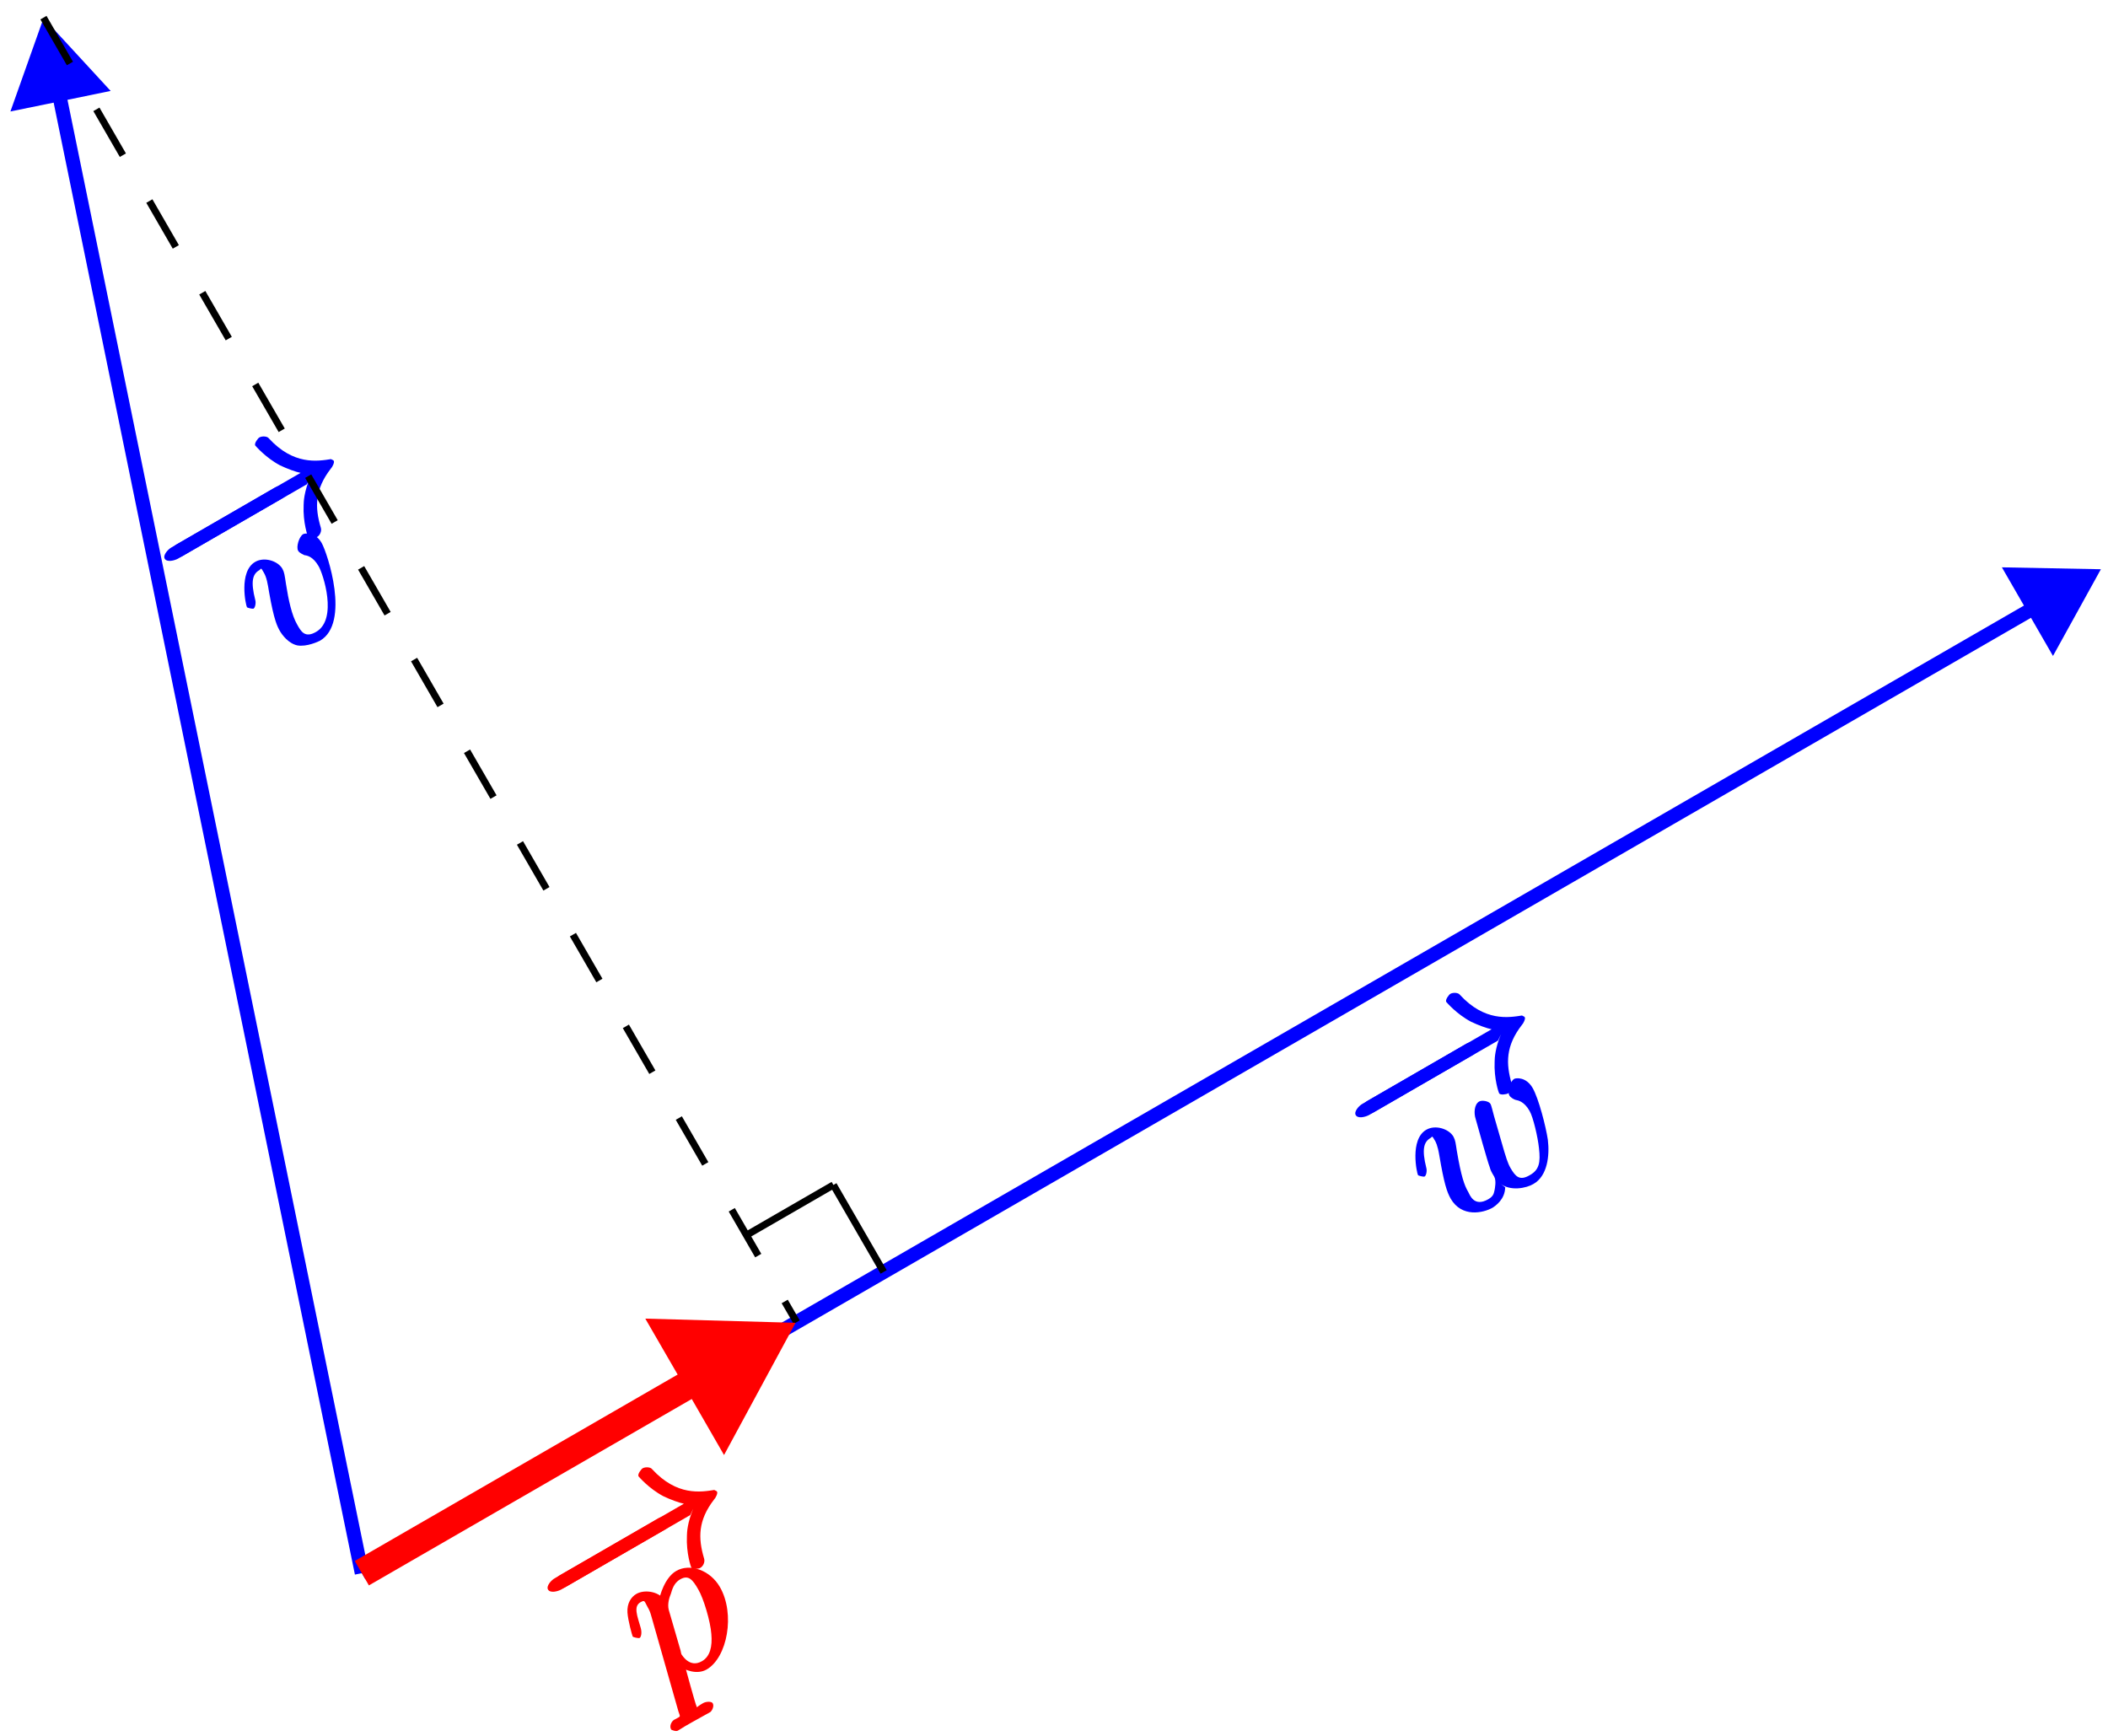
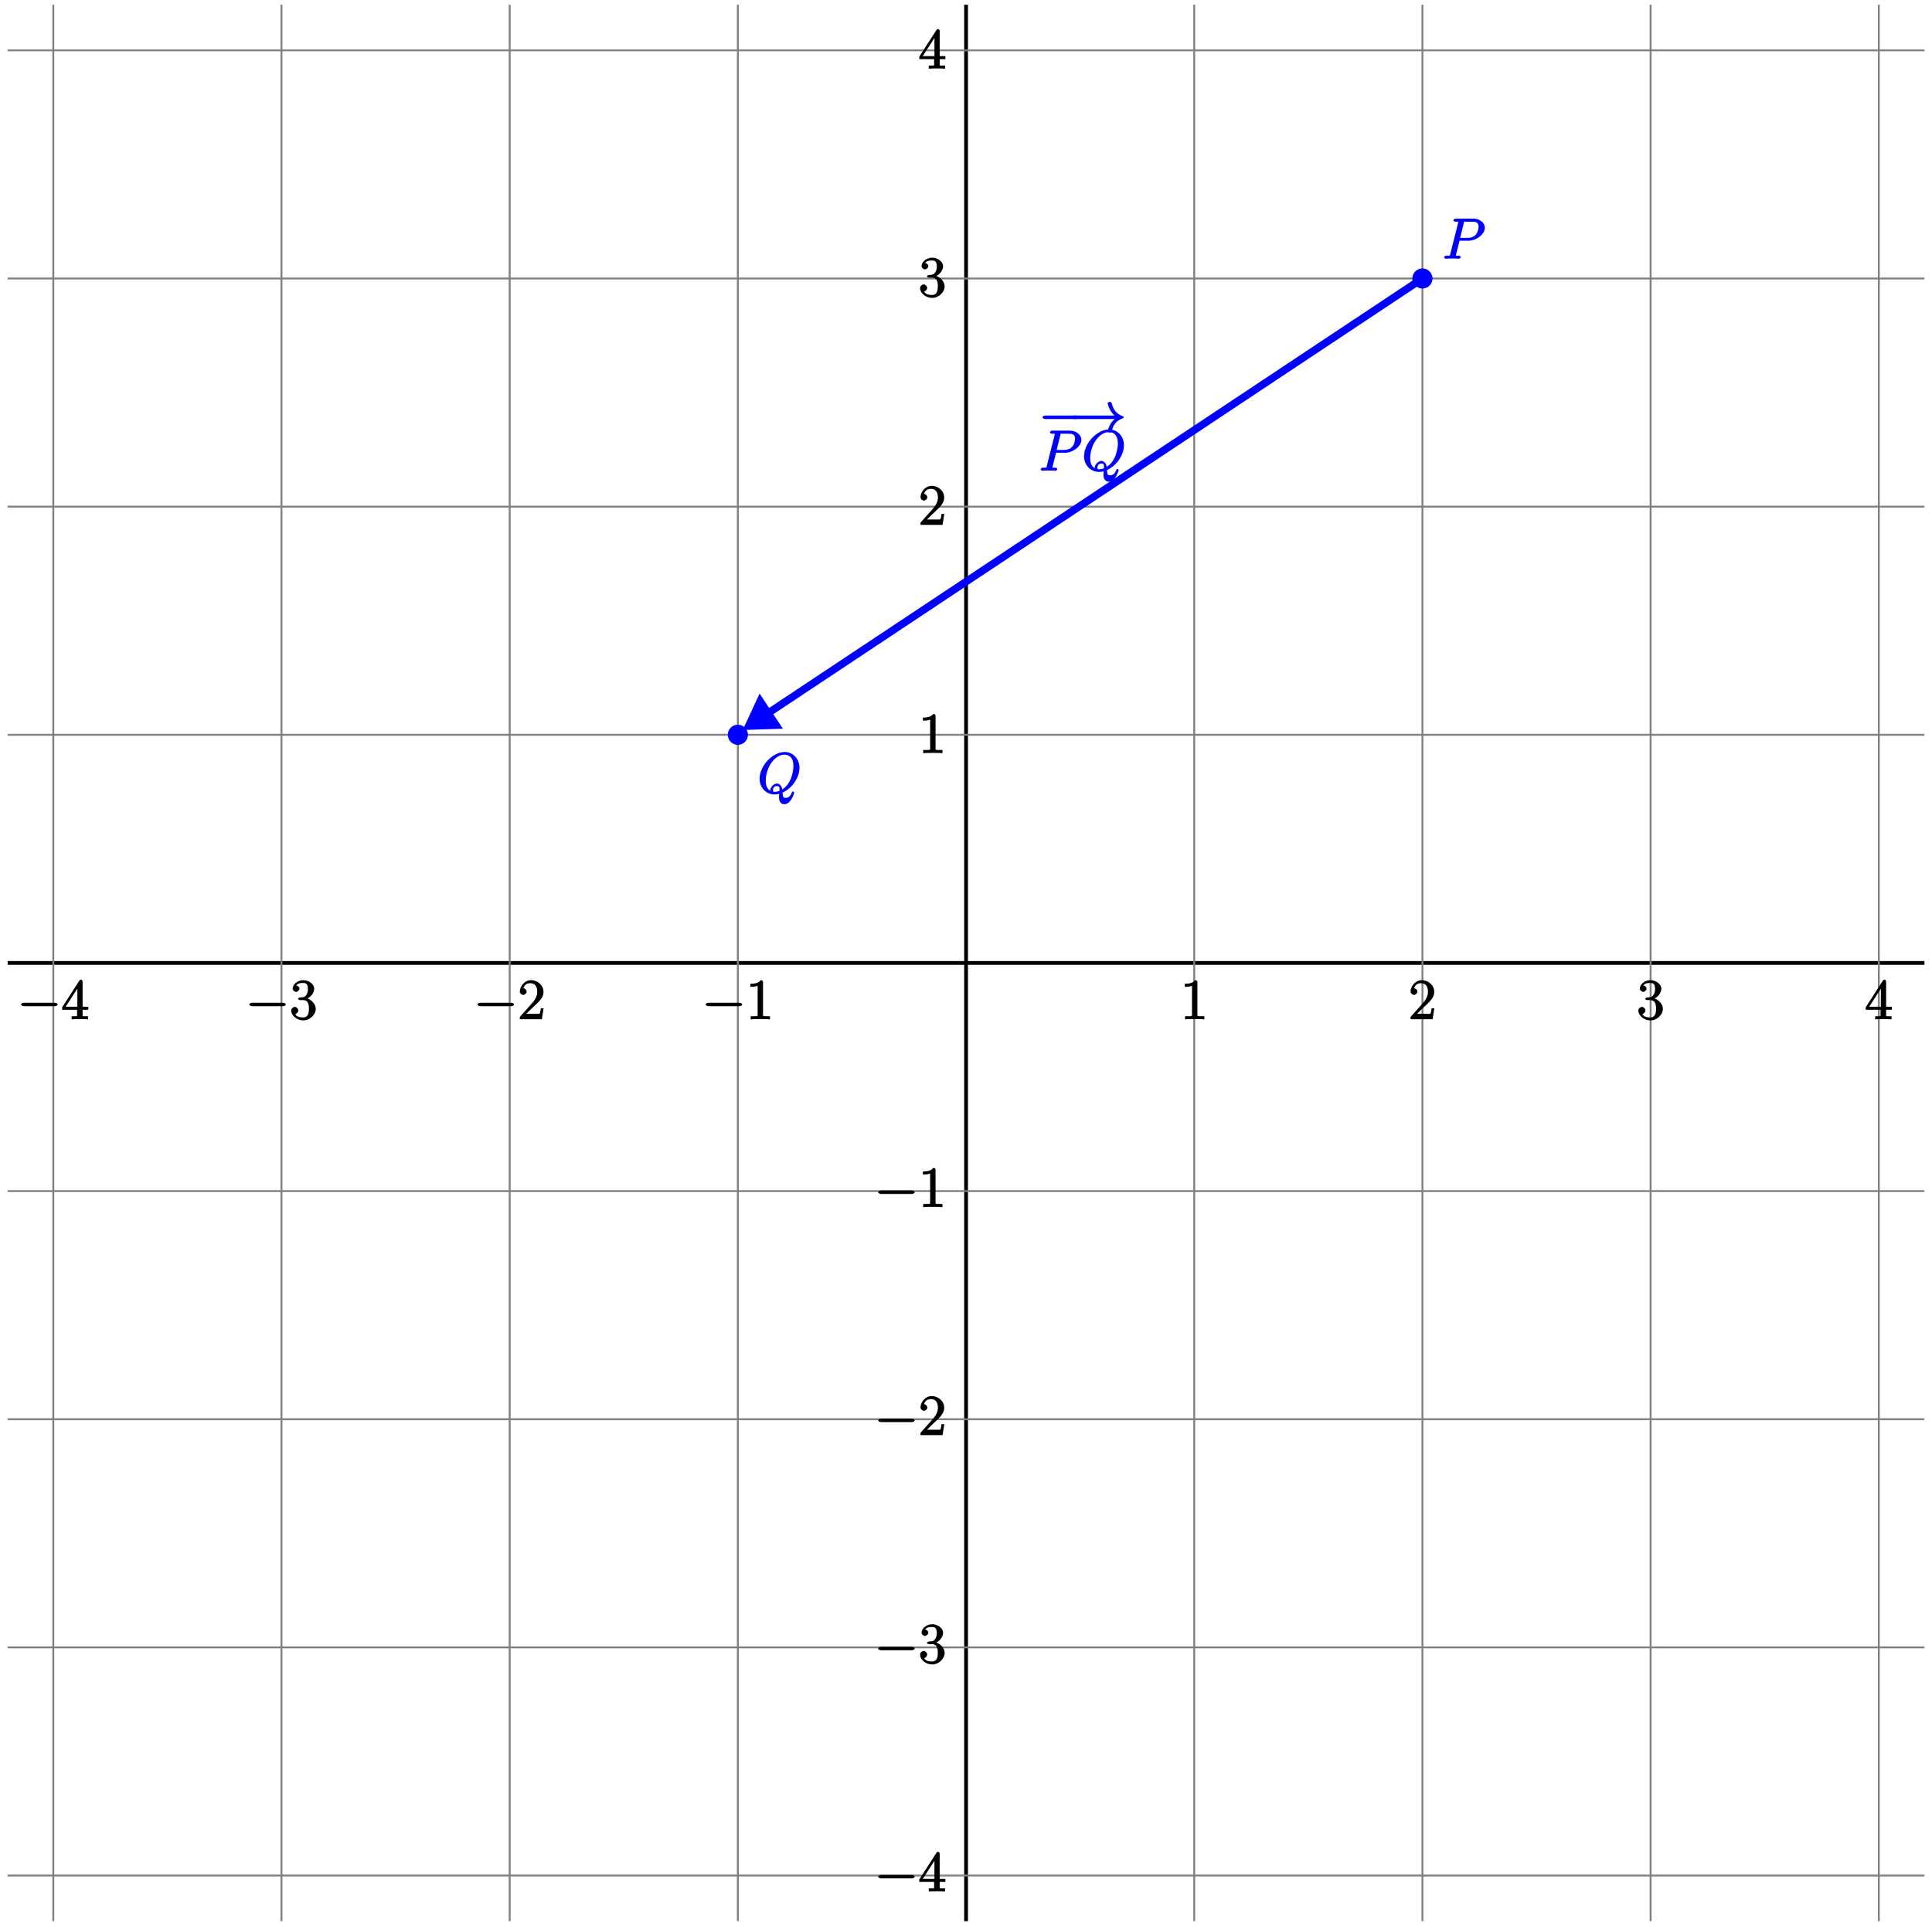
- <svg xmlns="http://www.w3.org/2000/svg" xmlns:xlink="http://www.w3.org/1999/xlink" width="119pt" height="98pt" viewBox="0 0 119 98" version="1.1">
+ <svg xmlns="http://www.w3.org/2000/svg" xmlns:xlink="http://www.w3.org/1999/xlink" width="408pt" height="407pt" viewBox="0 0 408 407" version="1.1">
  <defs>
    <g>
      <symbol overflow="visible" id="glyph0-0">
        <path style="stroke:none;" d="" />
      </symbol>
      <symbol overflow="visible" id="glyph0-1">
-         <path style="stroke:none;" d="M 5.438 -6.312 C 5.625 -6.406 5.906 -6.719 5.781 -6.938 C 5.672 -7.141 5.266 -7.047 5.078 -6.953 L -0.516 -3.719 C -0.688 -3.609 -1 -3.297 -0.891 -3.094 C -0.766 -2.875 -0.328 -2.969 -0.156 -3.078 Z M 5.438 -6.312 " />
+         <path style="stroke:none;" d="M 7.875 -2.75 C 8.078 -2.75 8.484 -2.875 8.484 -3.125 C 8.484 -3.359 8.078 -3.484 7.875 -3.484 L 1.406 -3.484 C 1.203 -3.484 0.781 -3.359 0.781 -3.125 C 0.781 -2.875 1.203 -2.75 1.406 -2.75 Z M 7.875 -2.75 " />
      </symbol>
      <symbol overflow="visible" id="glyph0-2">
-         <path style="stroke:none;" d="M 7.031 -7.484 C 6.703 -6.719 6.672 -6.141 6.672 -5.953 C 6.625 -4.969 6.906 -4.172 6.922 -4.156 C 6.984 -4.031 7.344 -4.094 7.422 -4.141 C 7.594 -4.234 7.703 -4.484 7.641 -4.672 C 7.297 -5.828 7.297 -6.828 8.203 -8 C 8.297 -8.094 8.422 -8.359 8.375 -8.438 C 8.344 -8.516 8.156 -8.531 8.25 -8.547 C 7.453 -8.422 6.109 -8.188 4.703 -9.719 C 4.625 -9.828 4.344 -9.859 4.172 -9.766 C 4.094 -9.719 3.875 -9.438 3.938 -9.312 C 3.953 -9.297 4.516 -8.625 5.344 -8.188 C 5.734 -8 6.25 -7.812 6.5 -7.766 L -0.781 -3.562 C -0.984 -3.453 -1.281 -3.125 -1.172 -2.922 C -1.047 -2.703 -0.625 -2.812 -0.422 -2.922 L 6.859 -7.125 Z M 7.031 -7.484 " />
+         <path style="stroke:none;" d="M 9.828 -2.969 C 9.172 -2.469 8.844 -1.984 8.75 -1.828 C 8.219 -1 8.062 -0.156 8.062 -0.141 C 8.062 0 8.406 0.125 8.5 0.125 C 8.703 0.125 8.906 -0.031 8.953 -0.234 C 9.234 -1.406 9.734 -2.281 11.094 -2.828 C 11.234 -2.875 11.469 -3.031 11.469 -3.125 C 11.469 -3.203 11.328 -3.328 11.422 -3.281 C 10.656 -3.578 9.391 -4.047 8.938 -6.062 C 8.906 -6.203 8.703 -6.375 8.5 -6.375 C 8.406 -6.375 8.062 -6.234 8.062 -6.094 C 8.062 -6.078 8.219 -5.219 8.719 -4.422 C 8.969 -4.062 9.312 -3.641 9.516 -3.484 L 1.094 -3.484 C 0.875 -3.484 0.453 -3.359 0.453 -3.125 C 0.453 -2.875 0.875 -2.75 1.094 -2.75 L 9.516 -2.75 Z M 9.828 -2.969 " />
      </symbol>
      <symbol overflow="visible" id="glyph1-0">
        <path style="stroke:none;" d="" />
      </symbol>
      <symbol overflow="visible" id="glyph1-1">
-         <path style="stroke:none;" d="M 2.578 -6.797 C 2.203 -7.453 1.609 -7.344 1.531 -7.297 C 1.297 -7.156 1.125 -6.562 1.25 -6.359 C 1.312 -6.234 1.547 -6.141 1.609 -6.109 C 1.75 -6.094 2.094 -6.031 2.406 -5.484 C 2.656 -5.062 3.5 -2.5 2.266 -1.781 C 1.625 -1.406 1.406 -1.812 1.188 -2.203 C 0.891 -2.719 0.703 -3.578 0.562 -4.484 C 0.484 -5 0.469 -5.141 0.359 -5.344 C 0.109 -5.781 -0.656 -6.031 -1.172 -5.734 C -2.125 -5.188 -1.703 -3.266 -1.641 -3.172 C -1.625 -3.141 -1.328 -3.062 -1.266 -3.094 C -1.172 -3.156 -1.125 -3.422 -1.172 -3.578 C -1.438 -4.625 -1.328 -5.047 -0.938 -5.266 C -0.844 -5.328 -0.875 -5.469 -0.688 -5.125 C -0.531 -4.859 -0.469 -4.5 -0.391 -4.016 C -0.109 -2.406 0.078 -2.078 0.219 -1.828 C 0.344 -1.609 0.703 -1.125 1.203 -1.016 C 1.734 -0.922 2.391 -1.234 2.484 -1.281 C 4.203 -2.281 2.906 -6.219 2.578 -6.797 Z M 2.578 -6.797 " />
+         <path style="stroke:none;" d="M 4.469 -7.922 C 4.469 -8.156 4.312 -8.359 4.141 -8.359 C 4.047 -8.359 3.891 -8.312 3.797 -8.172 L 0.156 -2.516 L 0.156 -2 L 3.297 -2 L 3.297 -1.047 C 3.297 -0.609 3.438 -0.641 2.562 -0.641 L 2.156 -0.641 L 2.156 0.031 C 2.609 -0.031 3.547 -0.031 3.891 -0.031 C 4.219 -0.031 5.172 -0.031 5.609 0.031 L 5.609 -0.641 L 5.219 -0.641 C 4.344 -0.641 4.469 -0.609 4.469 -1.047 L 4.469 -2 L 5.672 -2 L 5.672 -2.641 L 4.469 -2.641 Z M 3.359 -7 L 3.359 -2.641 L 0.891 -2.641 L 3.641 -6.891 Z M 3.359 -7 " />
      </symbol>
      <symbol overflow="visible" id="glyph1-2">
-         <path style="stroke:none;" d="M 2.969 -2.719 C 3.562 -2.234 4.484 -2.438 4.875 -2.672 C 5.672 -3.125 5.797 -4.281 5.688 -5.172 C 5.578 -5.906 5.172 -7.5 4.828 -8.094 C 4.453 -8.734 3.891 -8.656 3.797 -8.609 C 3.531 -8.453 3.391 -7.875 3.516 -7.672 C 3.578 -7.547 3.797 -7.438 3.859 -7.422 C 4 -7.391 4.344 -7.344 4.656 -6.797 C 4.859 -6.453 5.125 -5.312 5.188 -4.688 C 5.281 -3.891 5.203 -3.469 4.672 -3.172 C 4.094 -2.828 3.859 -3.094 3.578 -3.578 C 3.406 -3.875 3.297 -4.297 3.234 -4.484 L 2.656 -6.484 C 2.594 -6.719 2.484 -7.156 2.453 -7.188 C 2.375 -7.344 1.984 -7.422 1.812 -7.328 C 1.516 -7.156 1.516 -6.641 1.609 -6.359 C 1.734 -5.906 2.297 -3.891 2.406 -3.625 C 2.453 -3.438 2.516 -3.328 2.656 -3.094 C 2.797 -2.859 2.688 -2.391 2.688 -2.359 C 2.641 -2.188 2.656 -2 2.328 -1.812 C 1.516 -1.344 1.281 -2.062 1.188 -2.234 C 0.984 -2.578 0.797 -3.078 0.547 -4.562 C 0.484 -4.969 0.469 -5.141 0.359 -5.344 C 0.109 -5.781 -0.656 -6.031 -1.172 -5.734 C -2.125 -5.188 -1.703 -3.266 -1.641 -3.172 C -1.625 -3.141 -1.328 -3.062 -1.266 -3.094 C -1.172 -3.156 -1.125 -3.422 -1.172 -3.578 C -1.438 -4.641 -1.312 -5.047 -0.938 -5.266 C -0.828 -5.328 -0.875 -5.453 -0.688 -5.125 C -0.656 -5.078 -0.531 -4.859 -0.438 -4.281 C -0.172 -2.719 -0.016 -2.234 0.203 -1.844 C 0.828 -0.766 2.031 -1.031 2.562 -1.328 C 2.734 -1.438 3.266 -1.797 3.281 -2.484 Z M 2.969 -2.719 " />
+         <path style="stroke:none;" d="M 2.203 -4.594 C 2 -4.578 1.781 -4.406 1.781 -4.297 C 1.781 -4.188 2.016 -4.047 2.219 -4.047 L 2.766 -4.047 C 3.797 -4.047 4.078 -3.344 4.078 -2.203 C 4.078 -0.641 3.438 -0.375 2.844 -0.375 C 2.266 -0.375 1.453 -0.484 1.188 -1.094 C 1.328 -1.078 1.828 -1.438 1.828 -1.859 C 1.828 -2.219 1.422 -2.609 1.094 -2.609 C 0.797 -2.609 0.328 -2.281 0.328 -1.828 C 0.328 -0.766 1.547 0.25 2.875 0.25 C 4.297 0.25 5.516 -0.984 5.516 -2.188 C 5.516 -3.281 4.469 -4.297 3.328 -4.5 L 3.328 -4.203 C 4.359 -4.5 5.188 -5.516 5.188 -6.453 C 5.188 -7.406 4.047 -8.25 2.891 -8.25 C 1.703 -8.25 0.641 -7.359 0.641 -6.484 C 0.641 -6.016 1.188 -5.766 1.359 -5.766 C 1.609 -5.766 2.062 -6.094 2.062 -6.453 C 2.062 -6.844 1.609 -7.156 1.344 -7.156 C 1.281 -7.156 1.25 -7.156 1.531 -7.25 C 1.781 -7.703 2.797 -7.656 2.859 -7.656 C 3.25 -7.656 3.859 -7.625 3.859 -6.453 C 3.859 -6.234 3.875 -5.672 3.531 -5.156 C 3.172 -4.625 2.875 -4.641 2.562 -4.625 Z M 2.203 -4.594 " />
      </symbol>
      <symbol overflow="visible" id="glyph1-3">
-         <path style="stroke:none;" d="M 0.984 1.016 C 1.094 1.375 1.156 1.266 0.734 1.5 C 0.609 1.578 0.453 1.844 0.578 2.047 C 0.578 2.062 0.844 2.172 0.953 2.109 C 1.094 2.031 1.219 1.938 1.359 1.859 L 1.797 1.609 C 2.016 1.484 2.562 1.188 2.781 1.062 C 2.844 1.031 3.031 0.75 2.922 0.562 C 2.859 0.453 2.578 0.453 2.391 0.547 C 1.906 0.828 2.062 0.828 2.016 0.75 C 1.938 0.609 1.391 -1.422 1.312 -1.703 L 1.031 -1.547 C 1.328 -1.312 2.031 -1.031 2.578 -1.344 C 3.75 -2.016 4.203 -4.484 3.328 -6 C 2.781 -6.953 1.625 -7.359 0.859 -6.906 C 0.203 -6.531 -0.078 -5.469 -0.109 -5.25 L 0.188 -5.297 C -0.188 -5.781 -0.969 -5.859 -1.391 -5.609 C -1.688 -5.438 -1.922 -5.078 -1.891 -4.562 C -1.859 -4.094 -1.625 -3.266 -1.594 -3.203 C -1.578 -3.172 -1.281 -3.094 -1.203 -3.125 C -1.125 -3.172 -1.062 -3.406 -1.141 -3.688 C -1.344 -4.391 -1.562 -4.906 -1.156 -5.141 C -0.906 -5.281 -0.938 -5.203 -0.766 -4.891 C -0.625 -4.656 -0.594 -4.531 -0.531 -4.312 Z M 0.438 -4.719 C 0.359 -5.047 0.469 -5.406 0.562 -5.625 C 0.625 -5.812 0.703 -6.219 1.094 -6.438 C 1.562 -6.703 1.797 -6.406 2.109 -5.859 C 2.406 -5.359 2.797 -4.047 2.844 -3.344 C 2.906 -2.656 2.781 -2.078 2.312 -1.812 C 1.609 -1.406 1.188 -2.172 1.156 -2.203 C 1.141 -2.234 1.125 -2.328 1.109 -2.406 Z M 0.438 -4.719 " />
+         <path style="stroke:none;" d="M 5.266 -2.312 L 4.859 -2.312 C 4.797 -1.953 4.75 -1.406 4.625 -1.203 C 4.547 -1.094 3.984 -1.141 3.625 -1.141 L 1.406 -1.141 L 1.516 -0.891 C 1.844 -1.156 2.562 -1.922 2.875 -2.219 C 4.703 -3.891 5.422 -4.609 5.422 -5.797 C 5.422 -7.172 4.172 -8.25 2.781 -8.25 C 1.406 -8.25 0.422 -6.906 0.422 -5.875 C 0.422 -5.266 1.109 -5.125 1.141 -5.125 C 1.406 -5.125 1.859 -5.453 1.859 -5.828 C 1.859 -6.172 1.484 -6.547 1.141 -6.547 C 1.047 -6.547 1.016 -6.547 1.203 -6.609 C 1.359 -7.203 1.859 -7.609 2.625 -7.609 C 3.641 -7.609 4.094 -6.891 4.094 -5.797 C 4.094 -4.781 3.562 -4 2.875 -3.234 L 0.422 -0.484 L 0.422 0 L 5.078 0 L 5.438 -2.312 Z M 5.266 -2.312 " />
+       </symbol>
+       <symbol overflow="visible" id="glyph1-4">
+         <path style="stroke:none;" d="M 3.594 -7.812 C 3.594 -8.078 3.438 -8.25 3.125 -8.25 C 2.797 -7.875 2.312 -7.484 0.922 -7.484 L 0.922 -6.844 C 1.359 -6.844 1.953 -6.844 2.453 -7.062 L 2.453 -1.062 C 2.453 -0.641 2.578 -0.641 1.531 -0.641 L 0.984 -0.641 L 0.984 0.031 C 1.484 -0.031 2.641 -0.031 3.031 -0.031 C 3.438 -0.031 4.578 -0.031 5.062 0.031 L 5.062 -0.641 L 4.531 -0.641 C 3.484 -0.641 3.594 -0.641 3.594 -1.062 Z M 3.594 -7.812 " />
+       </symbol>
+       <symbol overflow="visible" id="glyph2-0">
+         <path style="stroke:none;" d="" />
+       </symbol>
+       <symbol overflow="visible" id="glyph2-1">
+         <path style="stroke:none;" d="M 3.531 -3.797 L 5.547 -3.797 C 7.203 -3.797 9 -5.156 9 -6.531 C 9 -7.453 8.062 -8.469 6.547 -8.469 L 2.859 -8.469 C 2.625 -8.469 2.359 -8.312 2.359 -8.078 C 2.359 -7.953 2.625 -7.812 2.812 -7.812 C 3.531 -7.812 3.375 -7.859 3.375 -7.734 C 3.375 -7.703 3.375 -7.641 3.328 -7.453 L 1.703 -1.031 C 1.609 -0.609 1.75 -0.641 0.906 -0.641 C 0.688 -0.641 0.391 -0.484 0.391 -0.281 C 0.391 -0.141 0.672 0 0.734 0 C 0.969 0 1.203 -0.031 1.438 -0.031 L 2.828 -0.031 C 3.062 -0.031 3.312 0 3.531 0 C 3.641 0 3.922 -0.141 3.922 -0.375 C 3.922 -0.484 3.656 -0.641 3.484 -0.641 C 2.766 -0.641 2.906 -0.578 2.906 -0.688 C 2.906 -0.75 2.922 -0.844 2.922 -0.891 L 3.656 -3.797 Z M 4.547 -7.5 C 4.656 -7.938 4.547 -7.812 5.016 -7.812 L 6.203 -7.812 C 7.094 -7.812 7.672 -7.672 7.672 -6.781 C 7.672 -6.469 7.562 -5.562 7.016 -5.016 C 6.812 -4.797 6.359 -4.391 5.266 -4.391 L 3.781 -4.391 Z M 4.547 -7.5 " />
+       </symbol>
+       <symbol overflow="visible" id="glyph2-2">
+         <path style="stroke:none;" d="M 5.094 -0.078 C 7.141 -0.891 8.828 -3.219 8.828 -5.375 C 8.828 -7.344 7.391 -8.719 5.719 -8.719 C 3.156 -8.719 0.406 -5.812 0.406 -3.047 C 0.406 -1.172 1.812 0.25 3.547 0.25 C 3.953 0.25 4.344 0.188 4.547 0.125 C 4.5 0.641 4.5 0.703 4.5 0.938 C 4.5 1.281 4.656 2.312 5.625 2.312 C 7.047 2.312 7.719 -0.062 7.719 -0.125 C 7.719 -0.203 7.516 -0.406 7.453 -0.406 C 7.391 -0.406 7.203 -0.188 7.156 -0.062 C 6.891 0.688 6.438 0.969 5.922 0.969 C 5.312 0.969 5.312 0.703 5.266 -0.125 Z M 2.938 -0.438 C 2 -0.75 1.703 -1.594 1.703 -2.688 C 1.703 -3.531 1.953 -5.016 2.75 -6.219 C 3.641 -7.578 4.703 -8.156 5.641 -8.156 C 6.891 -8.156 7.547 -7.297 7.547 -5.734 C 7.547 -4.859 7.188 -2 5.188 -0.828 C 5.156 -1.188 4.828 -2.062 4.047 -2.062 C 3.391 -2.062 2.672 -1.25 2.672 -0.672 C 2.672 -0.531 2.766 -0.25 2.609 -0.531 Z M 4.75 -0.578 C 4.328 -0.375 3.953 -0.312 3.625 -0.312 C 3.5 -0.312 3.234 -0.156 3.234 -0.688 C 3.234 -1.109 3.5 -1.516 4.047 -1.516 C 4.641 -1.516 4.609 -1.25 4.609 -0.656 C 4.609 -0.578 4.609 -0.484 4.609 -0.5 Z M 4.75 -0.578 " />
      </symbol>
    </g>
  </defs>
  <g id="surface1">
-     <path style="fill:none;stroke-width:0.797;stroke-linecap:butt;stroke-linejoin:miter;stroke:rgb(0%,0%,100%);stroke-opacity:1;stroke-miterlimit:10;" d="M 0.002 0.002 L -17.045 83.298 " transform="matrix(1,0,0,-1,20.424,88.818)" />
-     <path style="fill-rule:nonzero;fill:rgb(0%,0%,100%);fill-opacity:1;stroke-width:0.797;stroke-linecap:butt;stroke-linejoin:miter;stroke:rgb(0%,0%,100%);stroke-opacity:1;stroke-miterlimit:10;" d="M 4.018 -0.001 L 0.398 2.183 L 0.397 -0.002 L 0.398 -2.183 Z M 4.018 -0.001 " transform="matrix(-0.20045,-0.97964,-0.97964,0.20045,3.41797,5.71368)" />
+     <path style="fill:none;stroke-width:0.797;stroke-linecap:butt;stroke-linejoin:miter;stroke:rgb(0%,0%,0%);stroke-opacity:1;stroke-miterlimit:10;" d="M 0.001 -202.397 L 0.001 202.396 " transform="matrix(1,0,0,-1,204.011,203.392)" />
+     <path style="fill:none;stroke-width:0.797;stroke-linecap:butt;stroke-linejoin:miter;stroke:rgb(0%,0%,0%);stroke-opacity:1;stroke-miterlimit:10;" d="M -202.394 0.001 L 202.395 0.001 " transform="matrix(1,0,0,-1,204.011,203.392)" />
+     <path style="fill:none;stroke-width:0.399;stroke-linecap:butt;stroke-linejoin:miter;stroke:rgb(50%,50%,50%);stroke-opacity:1;stroke-miterlimit:10;" d="M -192.757 -202.397 L -192.757 202.396 " transform="matrix(1,0,0,-1,204.011,203.392)" />
+     <path style="fill:none;stroke-width:0.399;stroke-linecap:butt;stroke-linejoin:miter;stroke:rgb(50%,50%,50%);stroke-opacity:1;stroke-miterlimit:10;" d="M -202.394 -192.756 L 202.395 -192.756 " transform="matrix(1,0,0,-1,204.011,203.392)" />
+     <g style="fill:rgb(0%,0%,0%);fill-opacity:1;">
+       <use xlink:href="#glyph0-1" x="3.677" y="215.28" />
+     </g>
+     <g style="fill:rgb(0%,0%,0%);fill-opacity:1;">
+       <use xlink:href="#glyph1-1" x="12.975" y="215.28" />
+     </g>
+     <g style="fill:rgb(0%,0%,0%);fill-opacity:1;">
+       <use xlink:href="#glyph0-1" x="184.675" y="399.504" />
+     </g>
+     <g style="fill:rgb(0%,0%,0%);fill-opacity:1;">
+       <use xlink:href="#glyph1-1" x="193.973" y="399.504" />
+     </g>
+     <path style="fill:none;stroke-width:0.399;stroke-linecap:butt;stroke-linejoin:miter;stroke:rgb(50%,50%,50%);stroke-opacity:1;stroke-miterlimit:10;" d="M -144.57 -202.397 L -144.57 202.396 " transform="matrix(1,0,0,-1,204.011,203.392)" />
+     <path style="fill:none;stroke-width:0.399;stroke-linecap:butt;stroke-linejoin:miter;stroke:rgb(50%,50%,50%);stroke-opacity:1;stroke-miterlimit:10;" d="M -202.394 -144.569 L 202.395 -144.569 " transform="matrix(1,0,0,-1,204.011,203.392)" />
+     <g style="fill:rgb(0%,0%,0%);fill-opacity:1;">
+       <use xlink:href="#glyph0-1" x="51.867" y="215.28" />
+     </g>
+     <g style="fill:rgb(0%,0%,0%);fill-opacity:1;">
+       <use xlink:href="#glyph1-2" x="61.165" y="215.28" />
+     </g>
+     <g style="fill:rgb(0%,0%,0%);fill-opacity:1;">
+       <use xlink:href="#glyph0-1" x="184.675" y="351.315" />
+     </g>
+     <g style="fill:rgb(0%,0%,0%);fill-opacity:1;">
+       <use xlink:href="#glyph1-2" x="193.973" y="351.315" />
+     </g>
+     <path style="fill:none;stroke-width:0.399;stroke-linecap:butt;stroke-linejoin:miter;stroke:rgb(50%,50%,50%);stroke-opacity:1;stroke-miterlimit:10;" d="M -96.378 -202.397 L -96.378 202.396 " transform="matrix(1,0,0,-1,204.011,203.392)" />
+     <path style="fill:none;stroke-width:0.399;stroke-linecap:butt;stroke-linejoin:miter;stroke:rgb(50%,50%,50%);stroke-opacity:1;stroke-miterlimit:10;" d="M -202.394 -96.378 L 202.395 -96.378 " transform="matrix(1,0,0,-1,204.011,203.392)" />
+     <g style="fill:rgb(0%,0%,0%);fill-opacity:1;">
+       <use xlink:href="#glyph0-1" x="100.056" y="215.28" />
+     </g>
+     <g style="fill:rgb(0%,0%,0%);fill-opacity:1;">
+       <use xlink:href="#glyph1-3" x="109.354" y="215.28" />
+     </g>
+     <g style="fill:rgb(0%,0%,0%);fill-opacity:1;">
+       <use xlink:href="#glyph0-1" x="184.675" y="303.125" />
+     </g>
+     <g style="fill:rgb(0%,0%,0%);fill-opacity:1;">
+       <use xlink:href="#glyph1-3" x="193.973" y="303.125" />
+     </g>
+     <path style="fill:none;stroke-width:0.399;stroke-linecap:butt;stroke-linejoin:miter;stroke:rgb(50%,50%,50%);stroke-opacity:1;stroke-miterlimit:10;" d="M -48.191 -202.397 L -48.191 202.396 " transform="matrix(1,0,0,-1,204.011,203.392)" />
+     <path style="fill:none;stroke-width:0.399;stroke-linecap:butt;stroke-linejoin:miter;stroke:rgb(50%,50%,50%);stroke-opacity:1;stroke-miterlimit:10;" d="M -202.394 -48.19 L 202.395 -48.19 " transform="matrix(1,0,0,-1,204.011,203.392)" />
+     <g style="fill:rgb(0%,0%,0%);fill-opacity:1;">
+       <use xlink:href="#glyph0-1" x="148.246" y="215.28" />
+     </g>
+     <g style="fill:rgb(0%,0%,0%);fill-opacity:1;">
+       <use xlink:href="#glyph1-4" x="157.544" y="215.28" />
+     </g>
+     <g style="fill:rgb(0%,0%,0%);fill-opacity:1;">
+       <use xlink:href="#glyph0-1" x="184.675" y="254.936" />
+     </g>
+     <g style="fill:rgb(0%,0%,0%);fill-opacity:1;">
+       <use xlink:href="#glyph1-4" x="193.973" y="254.936" />
+     </g>
+     <path style="fill:none;stroke-width:0.399;stroke-linecap:butt;stroke-linejoin:miter;stroke:rgb(50%,50%,50%);stroke-opacity:1;stroke-miterlimit:10;" d="M 48.188 -202.397 L 48.188 202.396 " transform="matrix(1,0,0,-1,204.011,203.392)" />
+     <path style="fill:none;stroke-width:0.399;stroke-linecap:butt;stroke-linejoin:miter;stroke:rgb(50%,50%,50%);stroke-opacity:1;stroke-miterlimit:10;" d="M -202.394 48.189 L 202.395 48.189 " transform="matrix(1,0,0,-1,204.011,203.392)" />
+     <g style="fill:rgb(0%,0%,0%);fill-opacity:1;">
+       <use xlink:href="#glyph1-4" x="249.274" y="215.28" />
+     </g>
+     <g style="fill:rgb(0%,0%,0%);fill-opacity:1;">
+       <use xlink:href="#glyph1-4" x="193.974" y="159.055" />
+     </g>
+     <path style="fill:none;stroke-width:0.399;stroke-linecap:butt;stroke-linejoin:miter;stroke:rgb(50%,50%,50%);stroke-opacity:1;stroke-miterlimit:10;" d="M 96.38 -202.397 L 96.38 202.396 " transform="matrix(1,0,0,-1,204.011,203.392)" />
+     <path style="fill:none;stroke-width:0.399;stroke-linecap:butt;stroke-linejoin:miter;stroke:rgb(50%,50%,50%);stroke-opacity:1;stroke-miterlimit:10;" d="M -202.394 96.38 L 202.395 96.38 " transform="matrix(1,0,0,-1,204.011,203.392)" />
+     <g style="fill:rgb(0%,0%,0%);fill-opacity:1;">
+       <use xlink:href="#glyph1-3" x="297.463" y="215.28" />
+     </g>
+     <g style="fill:rgb(0%,0%,0%);fill-opacity:1;">
+       <use xlink:href="#glyph1-3" x="193.974" y="110.865" />
+     </g>
+     <path style="fill:none;stroke-width:0.399;stroke-linecap:butt;stroke-linejoin:miter;stroke:rgb(50%,50%,50%);stroke-opacity:1;stroke-miterlimit:10;" d="M 144.567 -202.397 L 144.567 202.396 " transform="matrix(1,0,0,-1,204.011,203.392)" />
+     <path style="fill:none;stroke-width:0.399;stroke-linecap:butt;stroke-linejoin:miter;stroke:rgb(50%,50%,50%);stroke-opacity:1;stroke-miterlimit:10;" d="M -202.394 144.568 L 202.395 144.568 " transform="matrix(1,0,0,-1,204.011,203.392)" />
+     <g style="fill:rgb(0%,0%,0%);fill-opacity:1;">
+       <use xlink:href="#glyph1-2" x="345.653" y="215.28" />
+     </g>
+     <g style="fill:rgb(0%,0%,0%);fill-opacity:1;">
+       <use xlink:href="#glyph1-2" x="193.974" y="62.676" />
+     </g>
+     <path style="fill:none;stroke-width:0.399;stroke-linecap:butt;stroke-linejoin:miter;stroke:rgb(50%,50%,50%);stroke-opacity:1;stroke-miterlimit:10;" d="M 192.759 -202.397 L 192.759 202.396 " transform="matrix(1,0,0,-1,204.011,203.392)" />
+     <path style="fill:none;stroke-width:0.399;stroke-linecap:butt;stroke-linejoin:miter;stroke:rgb(50%,50%,50%);stroke-opacity:1;stroke-miterlimit:10;" d="M -202.394 192.759 L 202.395 192.759 " transform="matrix(1,0,0,-1,204.011,203.392)" />
+     <g style="fill:rgb(0%,0%,0%);fill-opacity:1;">
+       <use xlink:href="#glyph1-1" x="393.842" y="215.28" />
+     </g>
+     <g style="fill:rgb(0%,0%,0%);fill-opacity:1;">
+       <use xlink:href="#glyph1-1" x="193.974" y="14.486" />
+     </g>
+     <path style="fill-rule:nonzero;fill:rgb(0%,0%,100%);fill-opacity:1;stroke-width:0.399;stroke-linecap:butt;stroke-linejoin:miter;stroke:rgb(0%,0%,100%);stroke-opacity:1;stroke-miterlimit:10;" d="M 98.305 144.568 C 98.305 145.634 97.442 146.497 96.38 146.497 C 95.313 146.497 94.45 145.634 94.45 144.568 C 94.45 143.505 95.313 142.642 96.38 142.642 C 97.442 142.642 98.305 143.505 98.305 144.568 Z M 98.305 144.568 " transform="matrix(1,0,0,-1,204.011,203.392)" />
    <g style="fill:rgb(0%,0%,100%);fill-opacity:1;">
-       <use xlink:href="#glyph0-1" x="10.469" y="34.462" />
+       <use xlink:href="#glyph2-1" x="304.574" y="54.64" />
+     </g>
+     <path style="fill-rule:nonzero;fill:rgb(0%,0%,100%);fill-opacity:1;stroke-width:0.399;stroke-linecap:butt;stroke-linejoin:miter;stroke:rgb(0%,0%,100%);stroke-opacity:1;stroke-miterlimit:10;" d="M -46.261 48.189 C -46.261 49.255 -47.124 50.119 -48.191 50.119 C -49.253 50.119 -50.116 49.255 -50.116 48.189 C -50.116 47.126 -49.253 46.263 -48.191 46.263 C -47.124 46.263 -46.261 47.126 -46.261 48.189 Z M -46.261 48.189 " transform="matrix(1,0,0,-1,204.011,203.392)" />
+     <g style="fill:rgb(0%,0%,100%);fill-opacity:1;">
+       <use xlink:href="#glyph2-2" x="160.005" y="167.556" />
+     </g>
+     <path style="fill:none;stroke-width:1.594;stroke-linecap:butt;stroke-linejoin:miter;stroke:rgb(0%,0%,100%);stroke-opacity:1;stroke-miterlimit:10;" d="M 96.38 144.568 L -41.48 52.974 " transform="matrix(1,0,0,-1,204.011,203.392)" />
+     <path style="fill-rule:nonzero;fill:rgb(0%,0%,100%);fill-opacity:1;stroke-width:1.594;stroke-linecap:butt;stroke-linejoin:miter;stroke:rgb(0%,0%,100%);stroke-opacity:1;stroke-miterlimit:10;" d="M 5.705 -0.001 L 0.798 3.02 L 0.799 -0.001 L 0.796 -3.019 Z M 5.705 -0.001 " transform="matrix(-0.83286,0.55338,0.55338,0.83286,162.8648,150.1993)" />
+     <g style="fill:rgb(0%,0%,100%);fill-opacity:1;">
+       <use xlink:href="#glyph0-1" x="219.366" y="91.255" />
    </g>
    <g style="fill:rgb(0%,0%,100%);fill-opacity:1;">
-       <use xlink:href="#glyph0-2" x="10.469" y="34.462" />
+       <use xlink:href="#glyph0-2" x="225.846" y="91.255" />
    </g>
    <g style="fill:rgb(0%,0%,100%);fill-opacity:1;">
-       <use xlink:href="#glyph1-1" x="15.582" y="37.453" />
-     </g>
-     <path style="fill:none;stroke-width:0.797;stroke-linecap:butt;stroke-linejoin:miter;stroke:rgb(0%,0%,100%);stroke-opacity:1;stroke-miterlimit:10;" d="M 0.002 0.002 L 94.201 54.384 " transform="matrix(1,0,0,-1,20.424,88.818)" />
-     <path style="fill-rule:nonzero;fill:rgb(0%,0%,100%);fill-opacity:1;stroke-width:0.797;stroke-linecap:butt;stroke-linejoin:miter;stroke:rgb(0%,0%,100%);stroke-opacity:1;stroke-miterlimit:10;" d="M 4.017 -0 L 0.401 2.182 L 0.398 -2.182 Z M 4.017 -0 " transform="matrix(0.86601,-0.49998,-0.49998,-0.86601,114.4511,34.53153)" />
-     <g style="fill:rgb(0%,0%,100%);fill-opacity:1;">
-       <use xlink:href="#glyph0-1" x="77.703" y="65.874" />
+       <use xlink:href="#glyph2-1" x="219.366" y="99.425" />
    </g>
    <g style="fill:rgb(0%,0%,100%);fill-opacity:1;">
-       <use xlink:href="#glyph0-2" x="77.703" y="65.874" />
-     </g>
-     <g style="fill:rgb(0%,0%,100%);fill-opacity:1;">
-       <use xlink:href="#glyph1-2" x="81.69" y="69.515" />
-     </g>
-     <path style="fill:none;stroke-width:0.399;stroke-linecap:butt;stroke-linejoin:miter;stroke:rgb(0%,0%,0%);stroke-opacity:1;stroke-dasharray:2.989,2.989;stroke-miterlimit:10;" d="M -17.971 87.822 L 24.549 14.173 " transform="matrix(1,0,0,-1,20.424,88.818)" />
-     <path style="fill:none;stroke-width:0.399;stroke-linecap:butt;stroke-linejoin:miter;stroke:rgb(0%,0%,0%);stroke-opacity:1;stroke-miterlimit:10;" d="M 21.713 19.084 L 26.623 21.92 " transform="matrix(1,0,0,-1,20.424,88.818)" />
-     <path style="fill:none;stroke-width:0.399;stroke-linecap:butt;stroke-linejoin:miter;stroke:rgb(0%,0%,0%);stroke-opacity:1;stroke-miterlimit:10;" d="M 26.623 21.92 L 29.459 17.009 " transform="matrix(1,0,0,-1,20.424,88.818)" />
-     <path style="fill:none;stroke-width:1.594;stroke-linecap:butt;stroke-linejoin:miter;stroke:rgb(100%,0%,0%);stroke-opacity:1;stroke-miterlimit:10;" d="M 0.002 0.002 L 18.572 10.724 " transform="matrix(1,0,0,-1,20.424,88.818)" />
-     <path style="fill-rule:nonzero;fill:rgb(100%,0%,0%);fill-opacity:1;stroke-width:1.594;stroke-linecap:butt;stroke-linejoin:miter;stroke:rgb(100%,0%,0%);stroke-opacity:1;stroke-miterlimit:10;" d="M 5.706 -0 L 0.797 3.019 L 0.799 0 L 0.796 -3.02 Z M 5.706 -0 " transform="matrix(0.86601,-0.49998,-0.49998,-0.86601,38.6518,78.29417)" />
-     <g style="fill:rgb(100%,0%,0%);fill-opacity:1;">
-       <use xlink:href="#glyph0-1" x="32.106" y="92.66" />
-     </g>
-     <g style="fill:rgb(100%,0%,0%);fill-opacity:1;">
-       <use xlink:href="#glyph0-2" x="32.106" y="92.66" />
-     </g>
-     <g style="fill:rgb(100%,0%,0%);fill-opacity:1;">
-       <use xlink:href="#glyph1-3" x="37.312" y="95.598" />
+       <use xlink:href="#glyph2-2" x="228.524" y="99.425" />
    </g>
  </g>
</svg>
